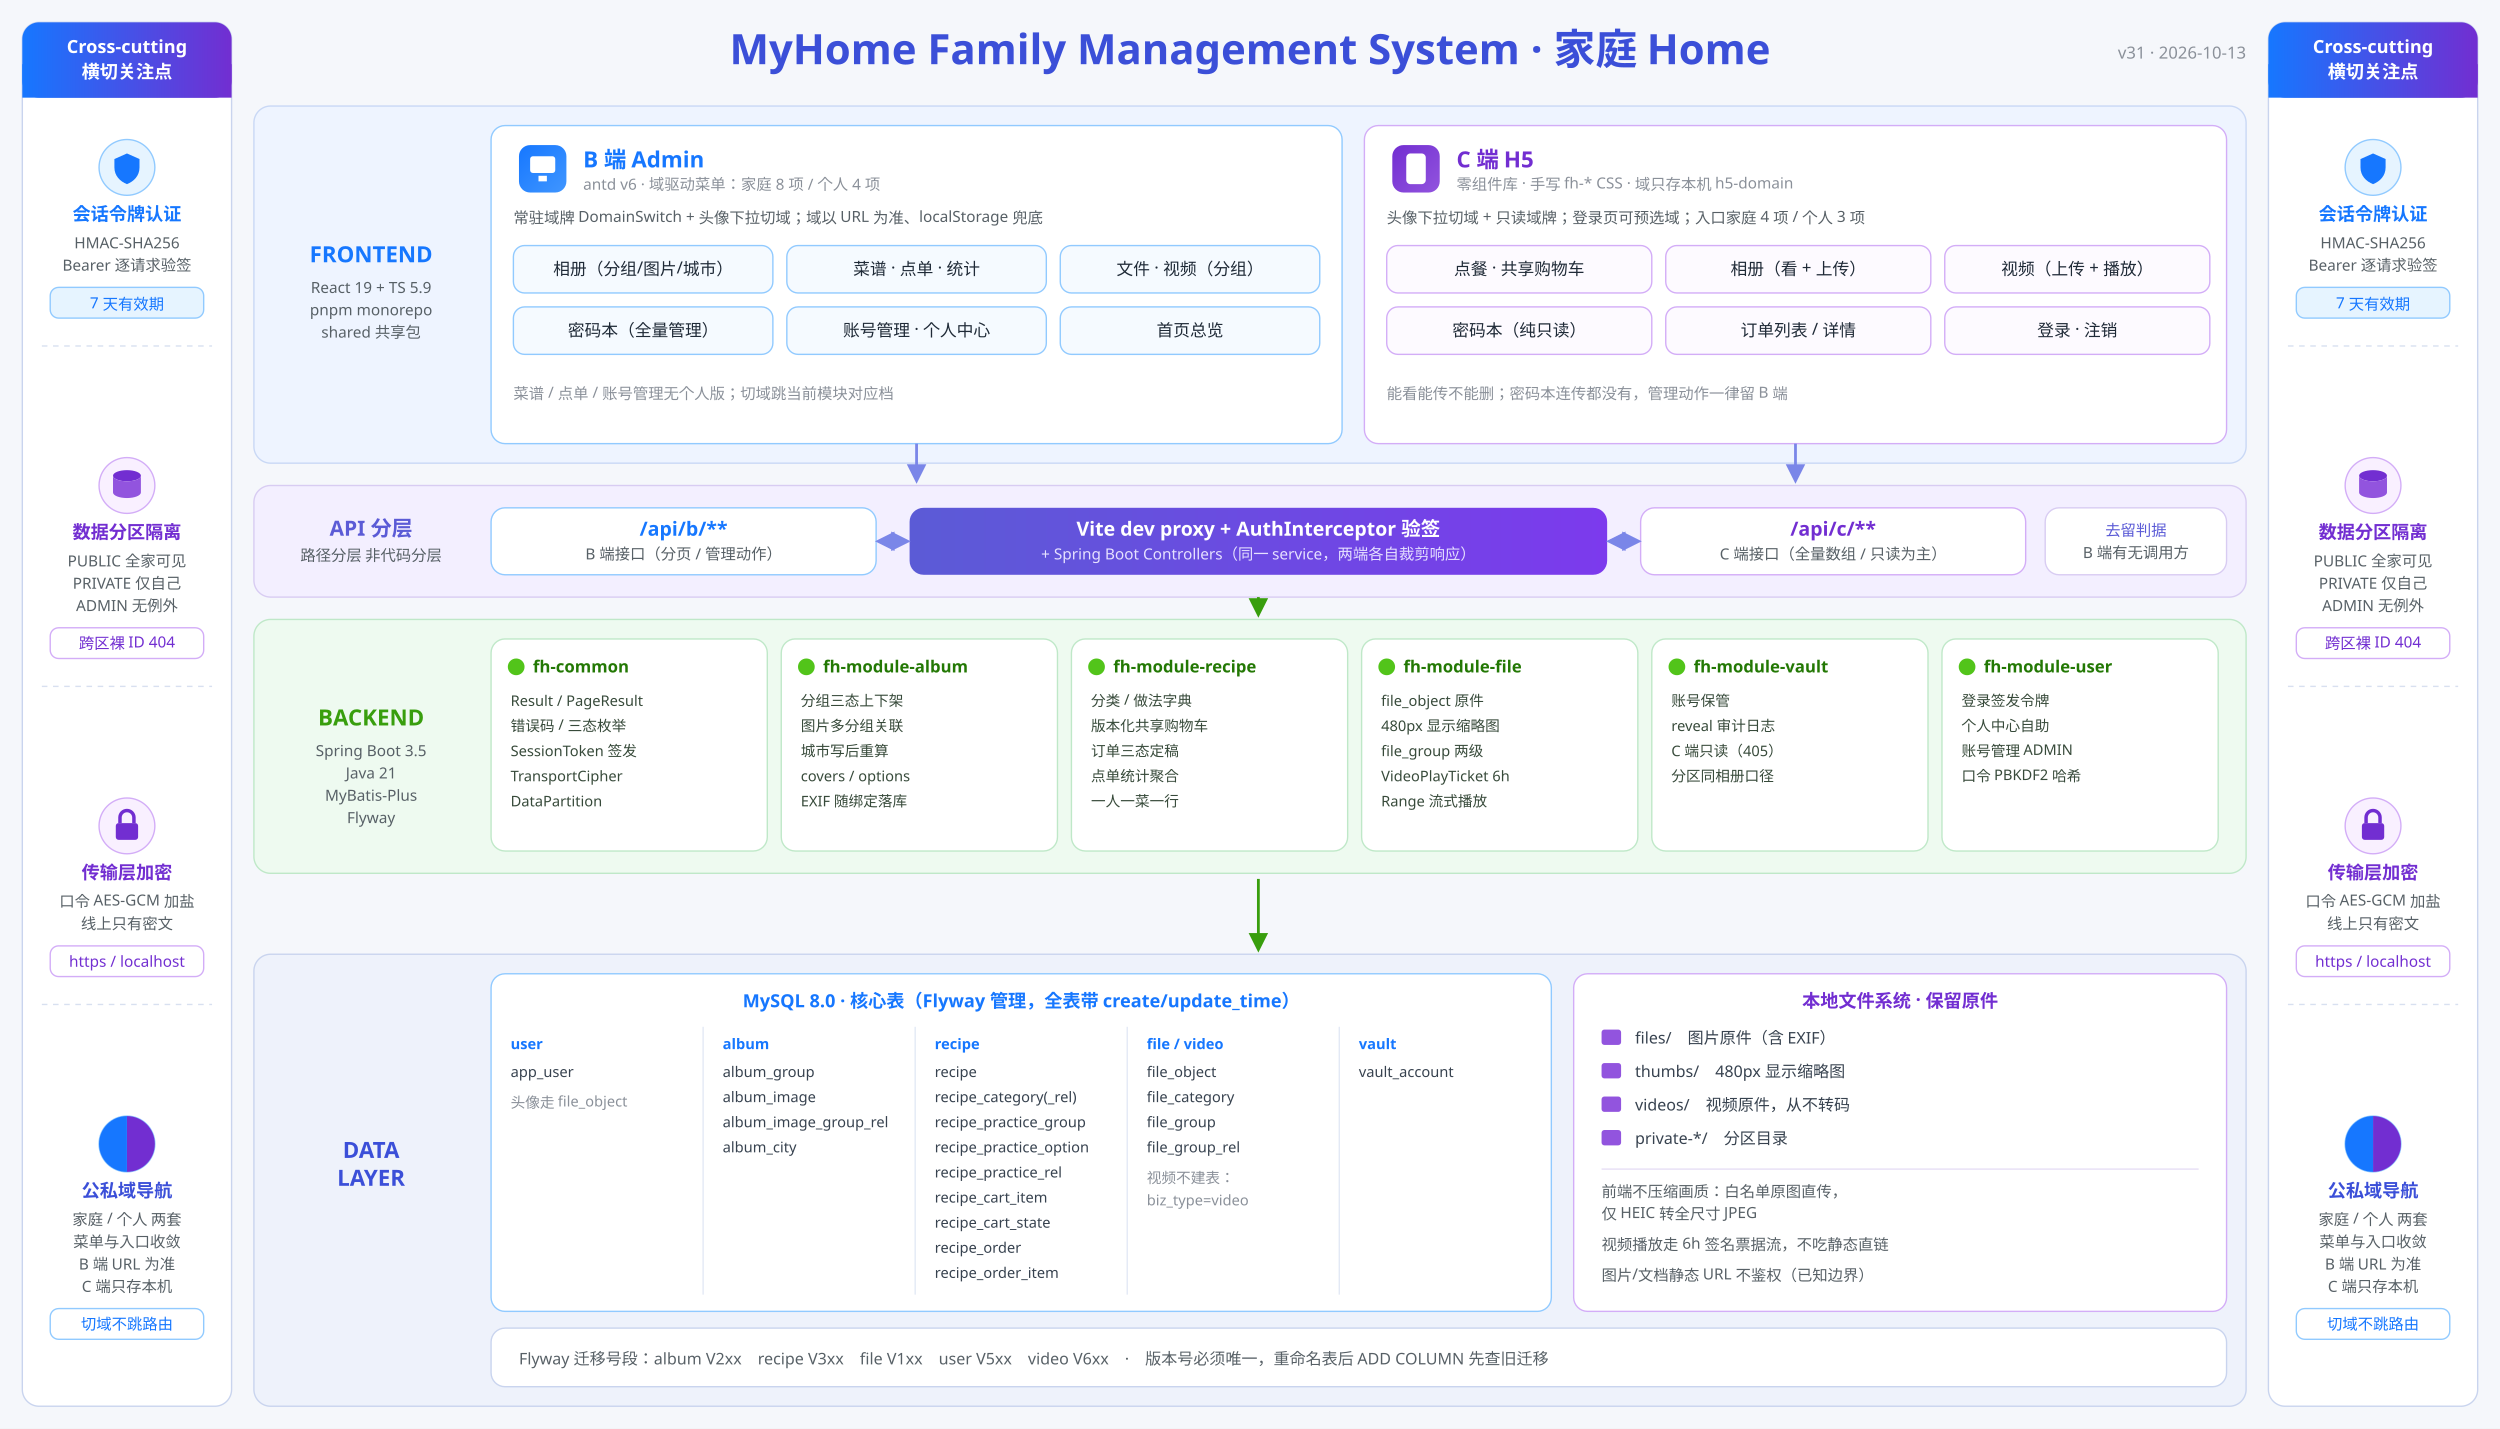
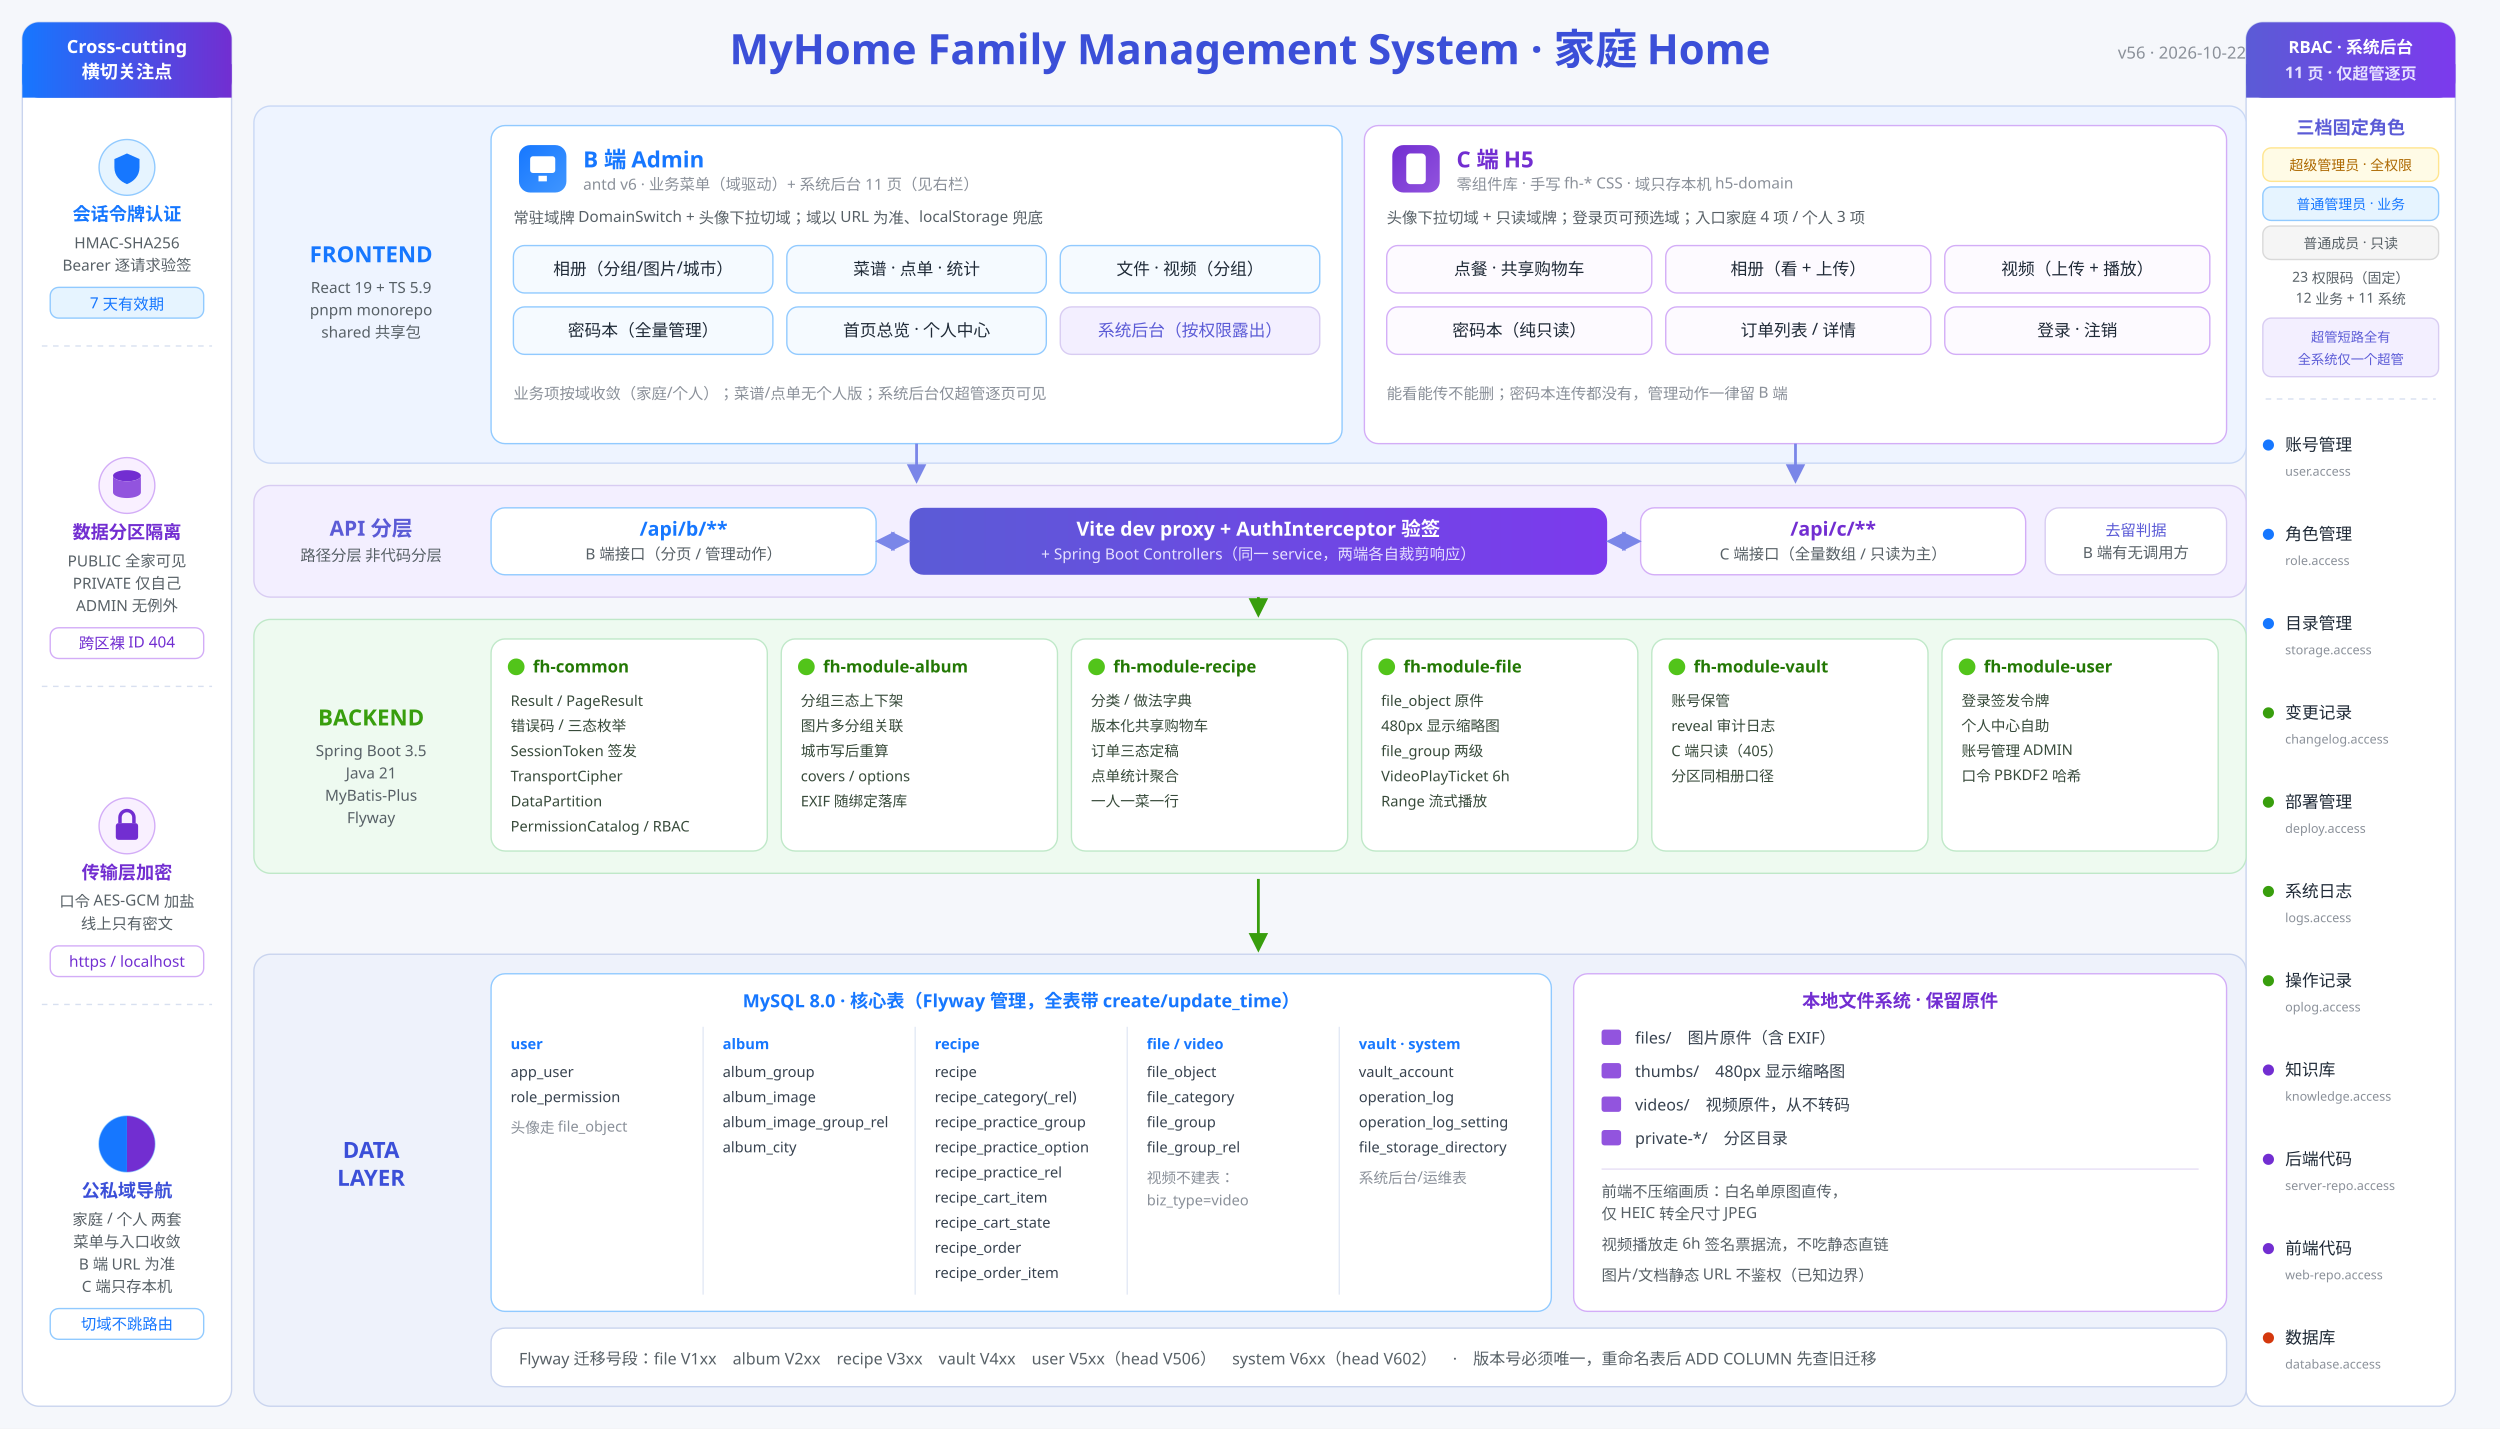
<svg xmlns="http://www.w3.org/2000/svg" width="1792" height="1024" viewBox="0 0 1792 1024" font-family="PingFang SC, Hiragino Sans GB, Microsoft YaHei, Noto Sans SC, sans-serif">
  <defs>
    <linearGradient id="gBlue" x1="0" y1="0" x2="1" y2="1">
      <stop offset="0" stop-color="#1677ff" />
      <stop offset="1" stop-color="#4096ff" />
    </linearGradient>
    <linearGradient id="gPurple" x1="0" y1="0" x2="1" y2="1">
      <stop offset="0" stop-color="#722ed1" />
      <stop offset="1" stop-color="#9254de" />
    </linearGradient>
    <linearGradient id="gMix" x1="0" y1="0" x2="1" y2="0">
      <stop offset="0" stop-color="#1677ff" />
      <stop offset="1" stop-color="#722ed1" />
    </linearGradient>
    <linearGradient id="gGate" x1="0" y1="0" x2="1" y2="0">
      <stop offset="0" stop-color="#5b5bd6" />
      <stop offset="1" stop-color="#7c3aed" />
    </linearGradient>
    <marker id="arr" viewBox="0 0 10 10" refX="8" refY="5" markerWidth="7" markerHeight="7" orient="auto-start-reverse">
      <path d="M0 0L10 5L0 10z" fill="#7a86e8" />
    </marker>
    <marker id="arrG" viewBox="0 0 10 10" refX="8" refY="5" markerWidth="7" markerHeight="7" orient="auto-start-reverse">
      <path d="M0 0L10 5L0 10z" fill="#389e0d" />
    </marker>
  </defs>
  <rect width="1792" height="1024" fill="#f5f7fb" />
  <text x="896" y="46" text-anchor="middle" font-size="30" font-weight="700" fill="#3b4fd8">MyHome Family Management System · 家庭 Home</text>
-   <text x="1610" y="42" text-anchor="end" font-size="12" fill="#8a9099">v31 · 2026-10-13</text>
+   <text x="1610" y="42" text-anchor="end" font-size="12" fill="#8a9099">v56 · 2026-10-22</text>
  <g id="rail-left">
    <rect x="16" y="16" width="150" height="992" rx="12" fill="#ffffff" stroke="#c9d4ee" />
    <rect x="16" y="16" width="150" height="54" rx="12" fill="url(#gMix)" />
    <rect x="16" y="46" width="150" height="24" fill="url(#gMix)" />
    <text x="91" y="38" text-anchor="middle" font-size="13" font-weight="700" fill="#fff">Cross-cutting</text>
    <text x="91" y="56" text-anchor="middle" font-size="13" font-weight="700" fill="#fff">横切关注点</text>
    <circle cx="91" cy="120" r="20" fill="#e6f4ff" stroke="#91caff" />
    <path d="M91 110l9 4v6c0 6-4 10-9 12-5-2-9-6-9-12v-6z" fill="#1677ff" />
    <text x="91" y="158" text-anchor="middle" font-size="13" font-weight="700" fill="#1677ff">会话令牌认证</text>
    <text x="91" y="178" text-anchor="middle" font-size="11" fill="#576066">HMAC-SHA256</text>
    <text x="91" y="194" text-anchor="middle" font-size="11" fill="#576066">Bearer 逐请求验签</text>
    <rect x="36" y="206" width="110" height="22" rx="6" fill="#e6f4ff" stroke="#91caff" />
    <text x="91" y="221" text-anchor="middle" font-size="11" fill="#1677ff">7 天有效期</text>
    <line x1="30" y1="248" x2="152" y2="248" stroke="#d8e0f0" stroke-dasharray="4 4" />
    <circle cx="91" cy="348" r="20" fill="#f9f0ff" stroke="#d3adf7" />
    <ellipse cx="91" cy="341" rx="10" ry="4" fill="#722ed1" />
    <path d="M81 341v12c0 2.2 4.5 4 10 4s10-1.8 10-4v-12c0 2.2-4.5 4-10 4s-10-1.8-10-4z" fill="#9254de" />
    <text x="91" y="386" text-anchor="middle" font-size="13" font-weight="700" fill="#722ed1">数据分区隔离</text>
    <text x="91" y="406" text-anchor="middle" font-size="11" fill="#576066">PUBLIC 全家可见</text>
    <text x="91" y="422" text-anchor="middle" font-size="11" fill="#576066">PRIVATE 仅自己</text>
    <text x="91" y="438" text-anchor="middle" font-size="11" fill="#576066">ADMIN 无例外</text>
    <rect x="36" y="450" width="110" height="22" rx="6" fill="#fff" stroke="#d3adf7" />
    <text x="91" y="465" text-anchor="middle" font-size="11" fill="#722ed1">跨区裸 ID 404</text>
    <line x1="30" y1="492" x2="152" y2="492" stroke="#d8e0f0" stroke-dasharray="4 4" />
    <circle cx="91" cy="592" r="20" fill="#f9f0ff" stroke="#d3adf7" />
    <rect x="83" y="590" width="16" height="12" rx="2" fill="#722ed1" />
    <path d="M86 590v-4a5 5 0 0 1 10 0v4" fill="none" stroke="#722ed1" stroke-width="2.5" />
    <text x="91" y="630" text-anchor="middle" font-size="13" font-weight="700" fill="#722ed1">传输层加密</text>
    <text x="91" y="650" text-anchor="middle" font-size="11" fill="#576066">口令 AES-GCM 加盐</text>
    <text x="91" y="666" text-anchor="middle" font-size="11" fill="#576066">线上只有密文</text>
    <rect x="36" y="678" width="110" height="22" rx="6" fill="#fff" stroke="#d3adf7" />
    <text x="91" y="693" text-anchor="middle" font-size="11" fill="#722ed1">https / localhost</text>
    <line x1="30" y1="720" x2="152" y2="720" stroke="#d8e0f0" stroke-dasharray="4 4" />
    <circle cx="91" cy="820" r="20" fill="#e6f4ff" stroke="#91caff" />
    <path d="M91 800a20 20 0 0 1 0 40z" fill="#722ed1" />
    <path d="M91 800a20 20 0 0 0 0 40z" fill="#1677ff" />
    <text x="91" y="858" text-anchor="middle" font-size="13" font-weight="700" fill="#3b4fd8">公私域导航</text>
    <text x="91" y="878" text-anchor="middle" font-size="11" fill="#576066">家庭 / 个人 两套</text>
    <text x="91" y="894" text-anchor="middle" font-size="11" fill="#576066">菜单与入口收敛</text>
    <text x="91" y="910" text-anchor="middle" font-size="11" fill="#576066">B 端 URL 为准</text>
    <text x="91" y="926" text-anchor="middle" font-size="11" fill="#576066">C 端只存本机</text>
    <rect x="36" y="938" width="110" height="22" rx="6" fill="#fff" stroke="#91caff" />
    <text x="91" y="953" text-anchor="middle" font-size="11" fill="#1677ff">切域不跳路由</text>
  </g>
-   <use href="#rail-left" x="1610" />
+   <g id="rail-right">
+     <rect x="1610" y="16" width="150" height="992" rx="12" fill="#ffffff" stroke="#c9d4ee" />
+     <rect x="1610" y="16" width="150" height="54" rx="12" fill="url(#gGate)" />
+     <rect x="1610" y="46" width="150" height="24" fill="url(#gGate)" />
+     <text x="1685" y="38" text-anchor="middle" font-size="12" font-weight="700" fill="#fff">RBAC · 系统后台</text>
+     <text x="1685" y="56" text-anchor="middle" font-size="11.5" font-weight="700" fill="#e6e1ff">11 页 · 仅超管逐页</text>
+     <text x="1685" y="96" text-anchor="middle" font-size="13" font-weight="700" fill="#5b5bd6">三档固定角色</text>
+     <rect x="1622" y="106" width="126" height="24" rx="6" fill="#fffbe6" stroke="#ffe58f" />
+     <text x="1685" y="122" text-anchor="middle" font-size="10" fill="#ad6800">超级管理员 · 全权限</text>
+     <rect x="1622" y="134" width="126" height="24" rx="6" fill="#e6f4ff" stroke="#91caff" />
+     <text x="1685" y="150" text-anchor="middle" font-size="10" fill="#1677ff">普通管理员 · 业务</text>
+     <rect x="1622" y="162" width="126" height="24" rx="6" fill="#f5f5f5" stroke="#d9d9d9" />
+     <text x="1685" y="178" text-anchor="middle" font-size="10" fill="#576066">普通成员 · 只读</text>
+     <text x="1685" y="202" text-anchor="middle" font-size="10" fill="#576066">23 权限码（固定）</text>
+     <text x="1685" y="217" text-anchor="middle" font-size="10" fill="#576066">12 业务 + 11 系统</text>
+     <rect x="1622" y="228" width="126" height="42" rx="6" fill="#f3efff" stroke="#d8ccf2" />
+     <text x="1685" y="245" text-anchor="middle" font-size="9.5" fill="#5b5bd6">超管短路全有</text>
+     <text x="1685" y="261" text-anchor="middle" font-size="9.5" fill="#5b5bd6">全系统仅一个超管</text>
+     <line x1="1624" y1="286" x2="1746" y2="286" stroke="#d8e0f0" stroke-dasharray="4 4" />
+     <g font-size="12" fill="#1f2a37">
+       <circle cx="1626" cy="319" r="4" fill="#1677ff" />
+       <text x="1638" y="323">账号管理</text>
+       <text x="1638" y="341" font-size="9" fill="#8a9099">user.access</text>
+       <circle cx="1626" cy="383" r="4" fill="#1677ff" />
+       <text x="1638" y="387">角色管理</text>
+       <text x="1638" y="405" font-size="9" fill="#8a9099">role.access</text>
+       <circle cx="1626" cy="447" r="4" fill="#1677ff" />
+       <text x="1638" y="451">目录管理</text>
+       <text x="1638" y="469" font-size="9" fill="#8a9099">storage.access</text>
+       <circle cx="1626" cy="511" r="4" fill="#389e0d" />
+       <text x="1638" y="515">变更记录</text>
+       <text x="1638" y="533" font-size="9" fill="#8a9099">changelog.access</text>
+       <circle cx="1626" cy="575" r="4" fill="#389e0d" />
+       <text x="1638" y="579">部署管理</text>
+       <text x="1638" y="597" font-size="9" fill="#8a9099">deploy.access</text>
+       <circle cx="1626" cy="639" r="4" fill="#389e0d" />
+       <text x="1638" y="643">系统日志</text>
+       <text x="1638" y="661" font-size="9" fill="#8a9099">logs.access</text>
+       <circle cx="1626" cy="703" r="4" fill="#389e0d" />
+       <text x="1638" y="707">操作记录</text>
+       <text x="1638" y="725" font-size="9" fill="#8a9099">oplog.access</text>
+       <circle cx="1626" cy="767" r="4" fill="#722ed1" />
+       <text x="1638" y="771">知识库</text>
+       <text x="1638" y="789" font-size="9" fill="#8a9099">knowledge.access</text>
+       <circle cx="1626" cy="831" r="4" fill="#722ed1" />
+       <text x="1638" y="835">后端代码</text>
+       <text x="1638" y="853" font-size="9" fill="#8a9099">server-repo.access</text>
+       <circle cx="1626" cy="895" r="4" fill="#722ed1" />
+       <text x="1638" y="899">前端代码</text>
+       <text x="1638" y="917" font-size="9" fill="#8a9099">web-repo.access</text>
+       <circle cx="1626" cy="959" r="4" fill="#d4380d" />
+       <text x="1638" y="963">数据库</text>
+       <text x="1638" y="981" font-size="9" fill="#8a9099">database.access</text>
+     </g>
+   </g>
  <rect x="182" y="76" width="1428" height="256" rx="12" fill="#eef4ff" stroke="#c9d8f5" />
  <text x="266" y="188" text-anchor="middle" font-size="16" font-weight="700" fill="#1677ff">FRONTEND</text>
  <text x="266" y="210" text-anchor="middle" font-size="11" fill="#576066">React 19 + TS 5.9</text>
  <text x="266" y="226" text-anchor="middle" font-size="11" fill="#576066">pnpm monorepo</text>
  <text x="266" y="242" text-anchor="middle" font-size="11" fill="#576066">shared 共享包</text>
  <rect x="352" y="90" width="610" height="228" rx="10" fill="#ffffff" stroke="#91caff" />
  <rect x="372" y="104" width="34" height="34" rx="8" fill="url(#gBlue)" />
  <rect x="380" y="112" width="18" height="12" rx="2" fill="#fff" />
  <rect x="386" y="126" width="6" height="4" fill="#fff" />
  <text x="418" y="120" font-size="16" font-weight="700" fill="#1677ff">B 端 Admin</text>
-   <text x="418" y="136" font-size="11" fill="#8a9099">antd v6 · 域驱动菜单：家庭 8 项 / 个人 4 项</text>
+   <text x="418" y="136" font-size="11" fill="#8a9099">antd v6 · 业务菜单（域驱动）+ 系统后台 11 页（见右栏）</text>
  <text x="368" y="160" font-size="11" fill="#576066">常驻域牌 DomainSwitch + 头像下拉切域；域以 URL 为准、localStorage 兜底</text>
  <g font-size="12" fill="#1f2a37">
    <rect x="368" y="176" width="186" height="34" rx="8" fill="#f5faff" stroke="#91caff" />
    <text x="461" y="197" text-anchor="middle">相册（分组/图片/城市）</text>
    <rect x="564" y="176" width="186" height="34" rx="8" fill="#f5faff" stroke="#91caff" />
    <text x="657" y="197" text-anchor="middle">菜谱 · 点单 · 统计</text>
    <rect x="760" y="176" width="186" height="34" rx="8" fill="#f5faff" stroke="#91caff" />
    <text x="853" y="197" text-anchor="middle">文件 · 视频（分组）</text>
    <rect x="368" y="220" width="186" height="34" rx="8" fill="#f5faff" stroke="#91caff" />
    <text x="461" y="241" text-anchor="middle">密码本（全量管理）</text>
    <rect x="564" y="220" width="186" height="34" rx="8" fill="#f5faff" stroke="#91caff" />
-     <text x="657" y="241" text-anchor="middle">账号管理 · 个人中心</text>
-     <rect x="760" y="220" width="186" height="34" rx="8" fill="#f5faff" stroke="#91caff" />
-     <text x="853" y="241" text-anchor="middle">首页总览</text>
-   </g>
-   <text x="368" y="286" font-size="11" fill="#8a9099">菜谱 / 点单 / 账号管理无个人版；切域跳当前模块对应档</text>
+     <text x="657" y="241" text-anchor="middle">首页总览 · 个人中心</text>
+     <rect x="760" y="220" width="186" height="34" rx="8" fill="#f3efff" stroke="#d8ccf2" />
+     <text x="853" y="241" text-anchor="middle" fill="#5b5bd6">系统后台（按权限露出）</text>
+   </g>
+   <text x="368" y="286" font-size="11" fill="#8a9099">业务项按域收敛（家庭/个人）；菜谱/点单无个人版；系统后台仅超管逐页可见</text>
  <rect x="978" y="90" width="618" height="228" rx="10" fill="#ffffff" stroke="#d3adf7" />
  <rect x="998" y="104" width="34" height="34" rx="8" fill="url(#gPurple)" />
  <rect x="1008" y="110" width="14" height="22" rx="3" fill="#fff" />
  <text x="1044" y="120" font-size="16" font-weight="700" fill="#722ed1">C 端 H5</text>
  <text x="1044" y="136" font-size="11" fill="#8a9099">零组件库 · 手写 fh-* CSS · 域只存本机 h5-domain</text>
  <text x="994" y="160" font-size="11" fill="#576066">头像下拉切域 + 只读域牌；登录页可预选域；入口家庭 4 项 / 个人 3 项</text>
  <g font-size="12" fill="#1f2a37">
    <rect x="994" y="176" width="190" height="34" rx="8" fill="#fdfaff" stroke="#d3adf7" />
    <text x="1089" y="197" text-anchor="middle">点餐 · 共享购物车</text>
    <rect x="1194" y="176" width="190" height="34" rx="8" fill="#fdfaff" stroke="#d3adf7" />
    <text x="1289" y="197" text-anchor="middle">相册（看 + 上传）</text>
    <rect x="1394" y="176" width="190" height="34" rx="8" fill="#fdfaff" stroke="#d3adf7" />
    <text x="1489" y="197" text-anchor="middle">视频（上传 + 播放）</text>
    <rect x="994" y="220" width="190" height="34" rx="8" fill="#fdfaff" stroke="#d3adf7" />
    <text x="1089" y="241" text-anchor="middle">密码本（纯只读）</text>
    <rect x="1194" y="220" width="190" height="34" rx="8" fill="#fdfaff" stroke="#d3adf7" />
    <text x="1289" y="241" text-anchor="middle">订单列表 / 详情</text>
    <rect x="1394" y="220" width="190" height="34" rx="8" fill="#fdfaff" stroke="#d3adf7" />
    <text x="1489" y="241" text-anchor="middle">登录 · 注销</text>
  </g>
  <text x="994" y="286" font-size="11" fill="#8a9099">能看能传不能删；密码本连传都没有，管理动作一律留 B 端</text>
  <rect x="182" y="348" width="1428" height="80" rx="12" fill="#f3efff" stroke="#d8ccf2" />
  <text x="266" y="384" text-anchor="middle" font-size="15" font-weight="700" fill="#5b5bd6">API 分层</text>
  <text x="266" y="402" text-anchor="middle" font-size="11" fill="#576066">路径分层 非代码分层</text>
  <rect x="352" y="364" width="276" height="48" rx="10" fill="#ffffff" stroke="#91caff" />
  <text x="490" y="384" text-anchor="middle" font-size="14" font-weight="700" fill="#1677ff">/api/b/**</text>
  <text x="490" y="401" text-anchor="middle" font-size="11" fill="#576066">B 端接口（分页 / 管理动作）</text>
  <rect x="652" y="364" width="500" height="48" rx="10" fill="url(#gGate)" />
  <text x="902" y="384" text-anchor="middle" font-size="14" font-weight="700" fill="#fff">Vite dev proxy + AuthInterceptor 验签</text>
  <text x="902" y="401" text-anchor="middle" font-size="11" fill="#e6e1ff">+ Spring Boot Controllers（同一 service，两端各自裁剪响应）</text>
  <rect x="1176" y="364" width="276" height="48" rx="10" fill="#ffffff" stroke="#d3adf7" />
  <text x="1314" y="384" text-anchor="middle" font-size="14" font-weight="700" fill="#722ed1">/api/c/**</text>
  <text x="1314" y="401" text-anchor="middle" font-size="11" fill="#576066">C 端接口（全量数组 / 只读为主）</text>
  <rect x="1466" y="364" width="130" height="48" rx="10" fill="#fff" stroke="#d8ccf2" />
  <text x="1531" y="384" text-anchor="middle" font-size="11" fill="#5b5bd6">去留判据</text>
  <text x="1531" y="400" text-anchor="middle" font-size="11" fill="#576066">B 端有无调用方</text>
  <line x1="630" y1="388" x2="650" y2="388" stroke="#7a86e8" stroke-width="2" marker-end="url(#arr)" marker-start="url(#arr)" />
  <line x1="1154" y1="388" x2="1174" y2="388" stroke="#7a86e8" stroke-width="2" marker-end="url(#arr)" marker-start="url(#arr)" />
  <rect x="182" y="444" width="1428" height="182" rx="12" fill="#eefaf0" stroke="#bfe8c8" />
  <text x="266" y="520" text-anchor="middle" font-size="16" font-weight="700" fill="#389e0d">BACKEND</text>
  <text x="266" y="542" text-anchor="middle" font-size="11" fill="#576066">Spring Boot 3.5</text>
  <text x="266" y="558" text-anchor="middle" font-size="11" fill="#576066">Java 21</text>
  <text x="266" y="574" text-anchor="middle" font-size="11" fill="#576066">MyBatis-Plus</text>
  <text x="266" y="590" text-anchor="middle" font-size="11" fill="#576066">Flyway</text>
  <g font-size="10.5" fill="#374a3a">
    <rect x="352" y="458" width="198" height="152" rx="10" fill="#ffffff" stroke="#bfe8c8" />
    <circle cx="370" cy="478" r="6" fill="#52c41a" />
    <text x="382" y="482" font-size="12" font-weight="700" fill="#237804">fh-common</text>
    <text x="366" y="506">Result / PageResult</text>
    <text x="366" y="524">错误码 / 三态枚举</text>
    <text x="366" y="542">SessionToken 签发</text>
    <text x="366" y="560">TransportCipher</text>
    <text x="366" y="578">DataPartition</text>
+     <text x="366" y="596">PermissionCatalog / RBAC</text>
    <rect x="560" y="458" width="198" height="152" rx="10" fill="#ffffff" stroke="#bfe8c8" />
    <circle cx="578" cy="478" r="6" fill="#52c41a" />
    <text x="590" y="482" font-size="12" font-weight="700" fill="#237804">fh-module-album</text>
    <text x="574" y="506">分组三态上下架</text>
    <text x="574" y="524">图片多分组关联</text>
    <text x="574" y="542">城市写后重算</text>
    <text x="574" y="560">covers / options</text>
    <text x="574" y="578">EXIF 随绑定落库</text>
    <rect x="768" y="458" width="198" height="152" rx="10" fill="#ffffff" stroke="#bfe8c8" />
    <circle cx="786" cy="478" r="6" fill="#52c41a" />
    <text x="798" y="482" font-size="12" font-weight="700" fill="#237804">fh-module-recipe</text>
    <text x="782" y="506">分类 / 做法字典</text>
    <text x="782" y="524">版本化共享购物车</text>
    <text x="782" y="542">订单三态定稿</text>
    <text x="782" y="560">点单统计聚合</text>
    <text x="782" y="578">一人一菜一行</text>
    <rect x="976" y="458" width="198" height="152" rx="10" fill="#ffffff" stroke="#bfe8c8" />
    <circle cx="994" cy="478" r="6" fill="#52c41a" />
    <text x="1006" y="482" font-size="12" font-weight="700" fill="#237804">fh-module-file</text>
    <text x="990" y="506">file_object 原件</text>
    <text x="990" y="524">480px 显示缩略图</text>
    <text x="990" y="542">file_group 两级</text>
    <text x="990" y="560">VideoPlayTicket 6h</text>
    <text x="990" y="578">Range 流式播放</text>
    <rect x="1184" y="458" width="198" height="152" rx="10" fill="#ffffff" stroke="#bfe8c8" />
    <circle cx="1202" cy="478" r="6" fill="#52c41a" />
    <text x="1214" y="482" font-size="12" font-weight="700" fill="#237804">fh-module-vault</text>
    <text x="1198" y="506">账号保管</text>
    <text x="1198" y="524">reveal 审计日志</text>
    <text x="1198" y="542">C 端只读（405）</text>
    <text x="1198" y="560">分区同相册口径</text>
    <rect x="1392" y="458" width="198" height="152" rx="10" fill="#ffffff" stroke="#bfe8c8" />
    <circle cx="1410" cy="478" r="6" fill="#52c41a" />
    <text x="1422" y="482" font-size="12" font-weight="700" fill="#237804">fh-module-user</text>
    <text x="1406" y="506">登录签发令牌</text>
    <text x="1406" y="524">个人中心自助</text>
    <text x="1406" y="542">账号管理 ADMIN</text>
    <text x="1406" y="560">口令 PBKDF2 哈希</text>
  </g>
  <rect x="182" y="684" width="1428" height="324" rx="12" fill="#eef2fb" stroke="#c9d4ee" />
  <text x="266" y="830" text-anchor="middle" font-size="16" font-weight="700" fill="#3b4fd8">DATA</text>
  <text x="266" y="850" text-anchor="middle" font-size="16" font-weight="700" fill="#3b4fd8">LAYER</text>
  <rect x="352" y="698" width="760" height="242" rx="10" fill="#ffffff" stroke="#91caff" />
  <text x="732" y="722" text-anchor="middle" font-size="13" font-weight="700" fill="#1677ff">MySQL 8.0 · 核心表（Flyway 管理，全表带 create/update_time）</text>
  <g font-size="10.5" fill="#37424f">
    <line x1="504" y1="736" x2="504" y2="928" stroke="#e3e9f5" />
    <line x1="656" y1="736" x2="656" y2="928" stroke="#e3e9f5" />
    <line x1="808" y1="736" x2="808" y2="928" stroke="#e3e9f5" />
    <line x1="960" y1="736" x2="960" y2="928" stroke="#e3e9f5" />
    <text x="366" y="752" font-weight="700" fill="#1677ff">user</text>
    <text x="366" y="772">app_user</text>
-     <text x="366" y="794" fill="#8a9099">头像走 file_object</text>
+     <text x="366" y="790">role_permission</text>
+     <text x="366" y="812" fill="#8a9099">头像走 file_object</text>
    <text x="518" y="752" font-weight="700" fill="#1677ff">album</text>
    <text x="518" y="772">album_group</text>
    <text x="518" y="790">album_image</text>
    <text x="518" y="808">album_image_group_rel</text>
    <text x="518" y="826">album_city</text>
    <text x="670" y="752" font-weight="700" fill="#1677ff">recipe</text>
    <text x="670" y="772">recipe</text>
    <text x="670" y="790">recipe_category(_rel)</text>
    <text x="670" y="808">recipe_practice_group</text>
    <text x="670" y="826">recipe_practice_option</text>
    <text x="670" y="844">recipe_practice_rel</text>
    <text x="670" y="862">recipe_cart_item</text>
    <text x="670" y="880">recipe_cart_state</text>
    <text x="670" y="898">recipe_order</text>
    <text x="670" y="916">recipe_order_item</text>
    <text x="822" y="752" font-weight="700" fill="#1677ff">file / video</text>
    <text x="822" y="772">file_object</text>
    <text x="822" y="790">file_category</text>
    <text x="822" y="808">file_group</text>
    <text x="822" y="826">file_group_rel</text>
    <text x="822" y="848" fill="#8a9099">视频不建表：</text>
    <text x="822" y="864" fill="#8a9099">biz_type=video</text>
-     <text x="974" y="752" font-weight="700" fill="#1677ff">vault</text>
+     <text x="974" y="752" font-weight="700" fill="#1677ff">vault · system</text>
    <text x="974" y="772">vault_account</text>
+     <text x="974" y="790">operation_log</text>
+     <text x="974" y="808">operation_log_setting</text>
+     <text x="974" y="826">file_storage_directory</text>
+     <text x="974" y="848" fill="#8a9099">系统后台/运维表</text>
  </g>
  <rect x="1128" y="698" width="468" height="242" rx="10" fill="#ffffff" stroke="#d3adf7" />
  <text x="1362" y="722" text-anchor="middle" font-size="13" font-weight="700" fill="#722ed1">本地文件系统 · 保留原件</text>
  <g font-size="11.5" fill="#37424f">
    <rect x="1148" y="738" width="14" height="11" rx="2" fill="#9254de" />
    <text x="1172" y="748">files/　图片原件（含 EXIF）</text>
    <rect x="1148" y="762" width="14" height="11" rx="2" fill="#9254de" />
    <text x="1172" y="772">thumbs/　480px 显示缩略图</text>
    <rect x="1148" y="786" width="14" height="11" rx="2" fill="#9254de" />
    <text x="1172" y="796">videos/　视频原件，从不转码</text>
    <rect x="1148" y="810" width="14" height="11" rx="2" fill="#9254de" />
    <text x="1172" y="820">private-*/　分区目录</text>
  </g>
  <line x1="1148" y1="838" x2="1576" y2="838" stroke="#e6def5" />
  <g font-size="11" fill="#576066">
    <text x="1148" y="858">前端不压缩画质：白名单原图直传，</text>
    <text x="1148" y="874">仅 HEIC 转全尺寸 JPEG</text>
    <text x="1148" y="896">视频播放走 6h 签名票据流，不吃静态直链</text>
    <text x="1148" y="918">图片/文档静态 URL 不鉴权（已知边界）</text>
  </g>
  <rect x="352" y="952" width="1244" height="42" rx="10" fill="#ffffff" stroke="#c9d4ee" />
-   <text x="372" y="978" font-size="11.5" fill="#576066">Flyway 迁移号段：album V2xx　recipe V3xx　file V1xx　user V5xx　video V6xx　·　版本号必须唯一，重命名表后 ADD COLUMN 先查旧迁移</text>
+   <text x="372" y="978" font-size="11.5" fill="#576066">Flyway 迁移号段：file V1xx　album V2xx　recipe V3xx　vault V4xx　user V5xx（head V506）　system V6xx（head V602）　·　版本号必须唯一，重命名表后 ADD COLUMN 先查旧迁移</text>
  <line x1="657" y1="318" x2="657" y2="344" stroke="#7a86e8" stroke-width="2" marker-end="url(#arr)" />
  <line x1="1287" y1="318" x2="1287" y2="344" stroke="#7a86e8" stroke-width="2" marker-end="url(#arr)" />
  <line x1="902" y1="428" x2="902" y2="440" stroke="#389e0d" stroke-width="2" marker-end="url(#arrG)" />
  <line x1="902" y1="630" x2="902" y2="680" stroke="#389e0d" stroke-width="2" marker-end="url(#arrG)" />
</svg>
